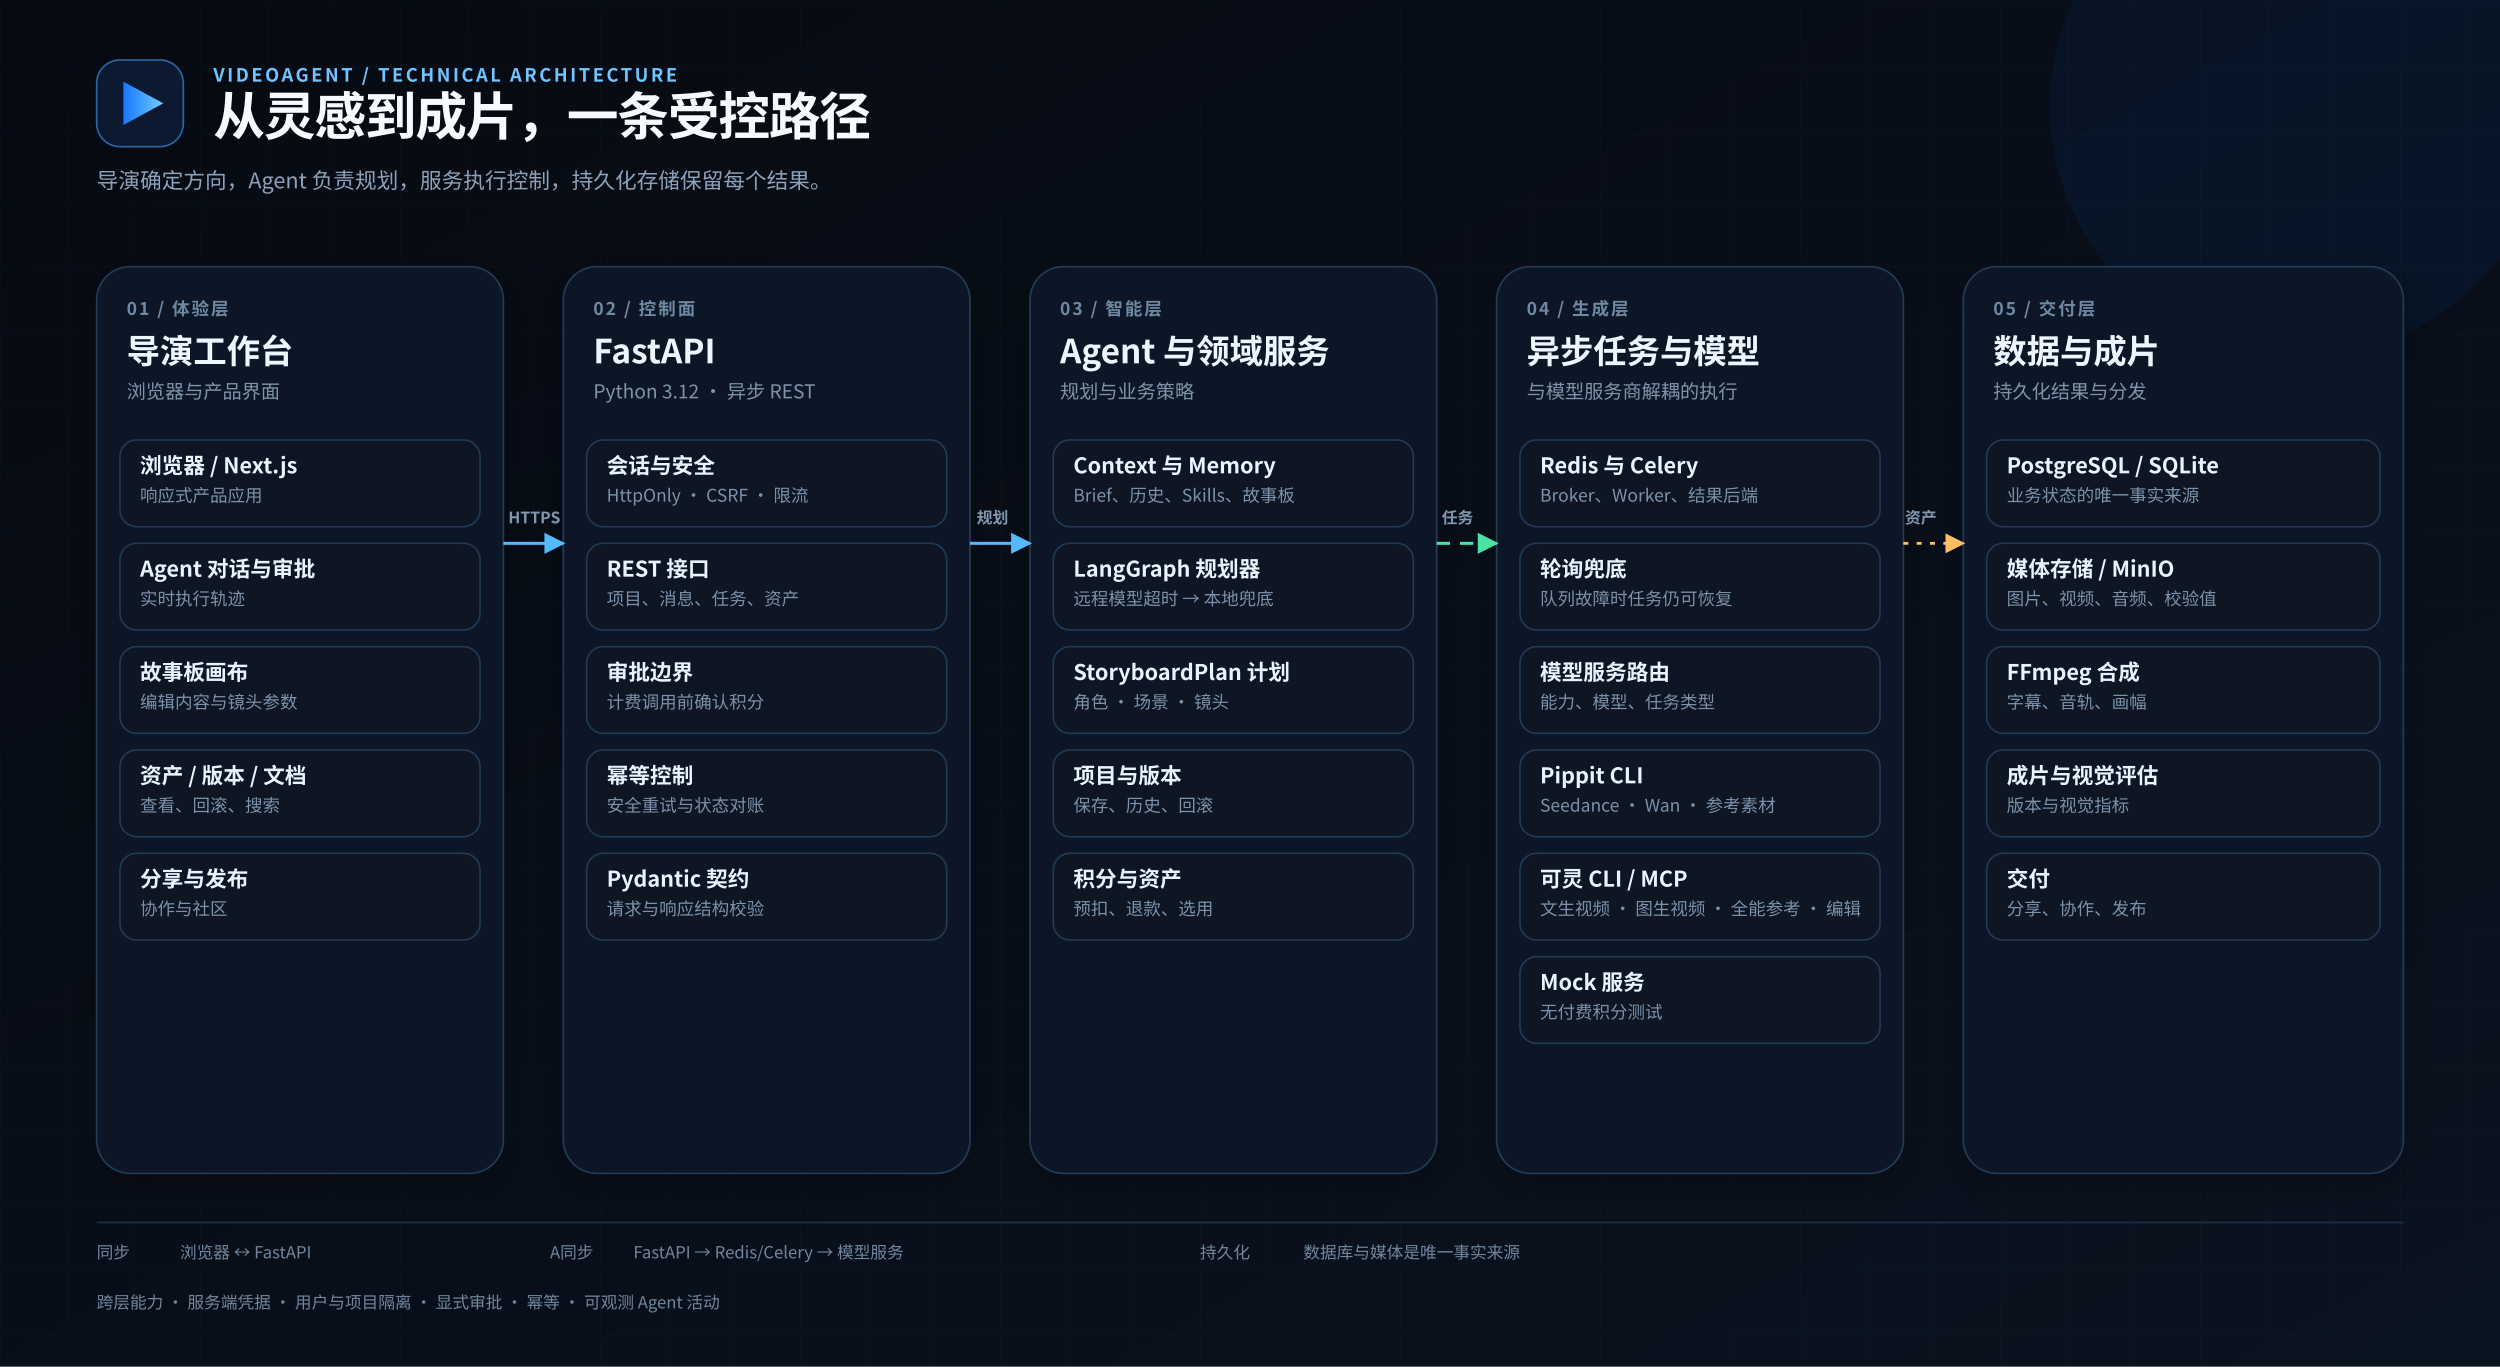
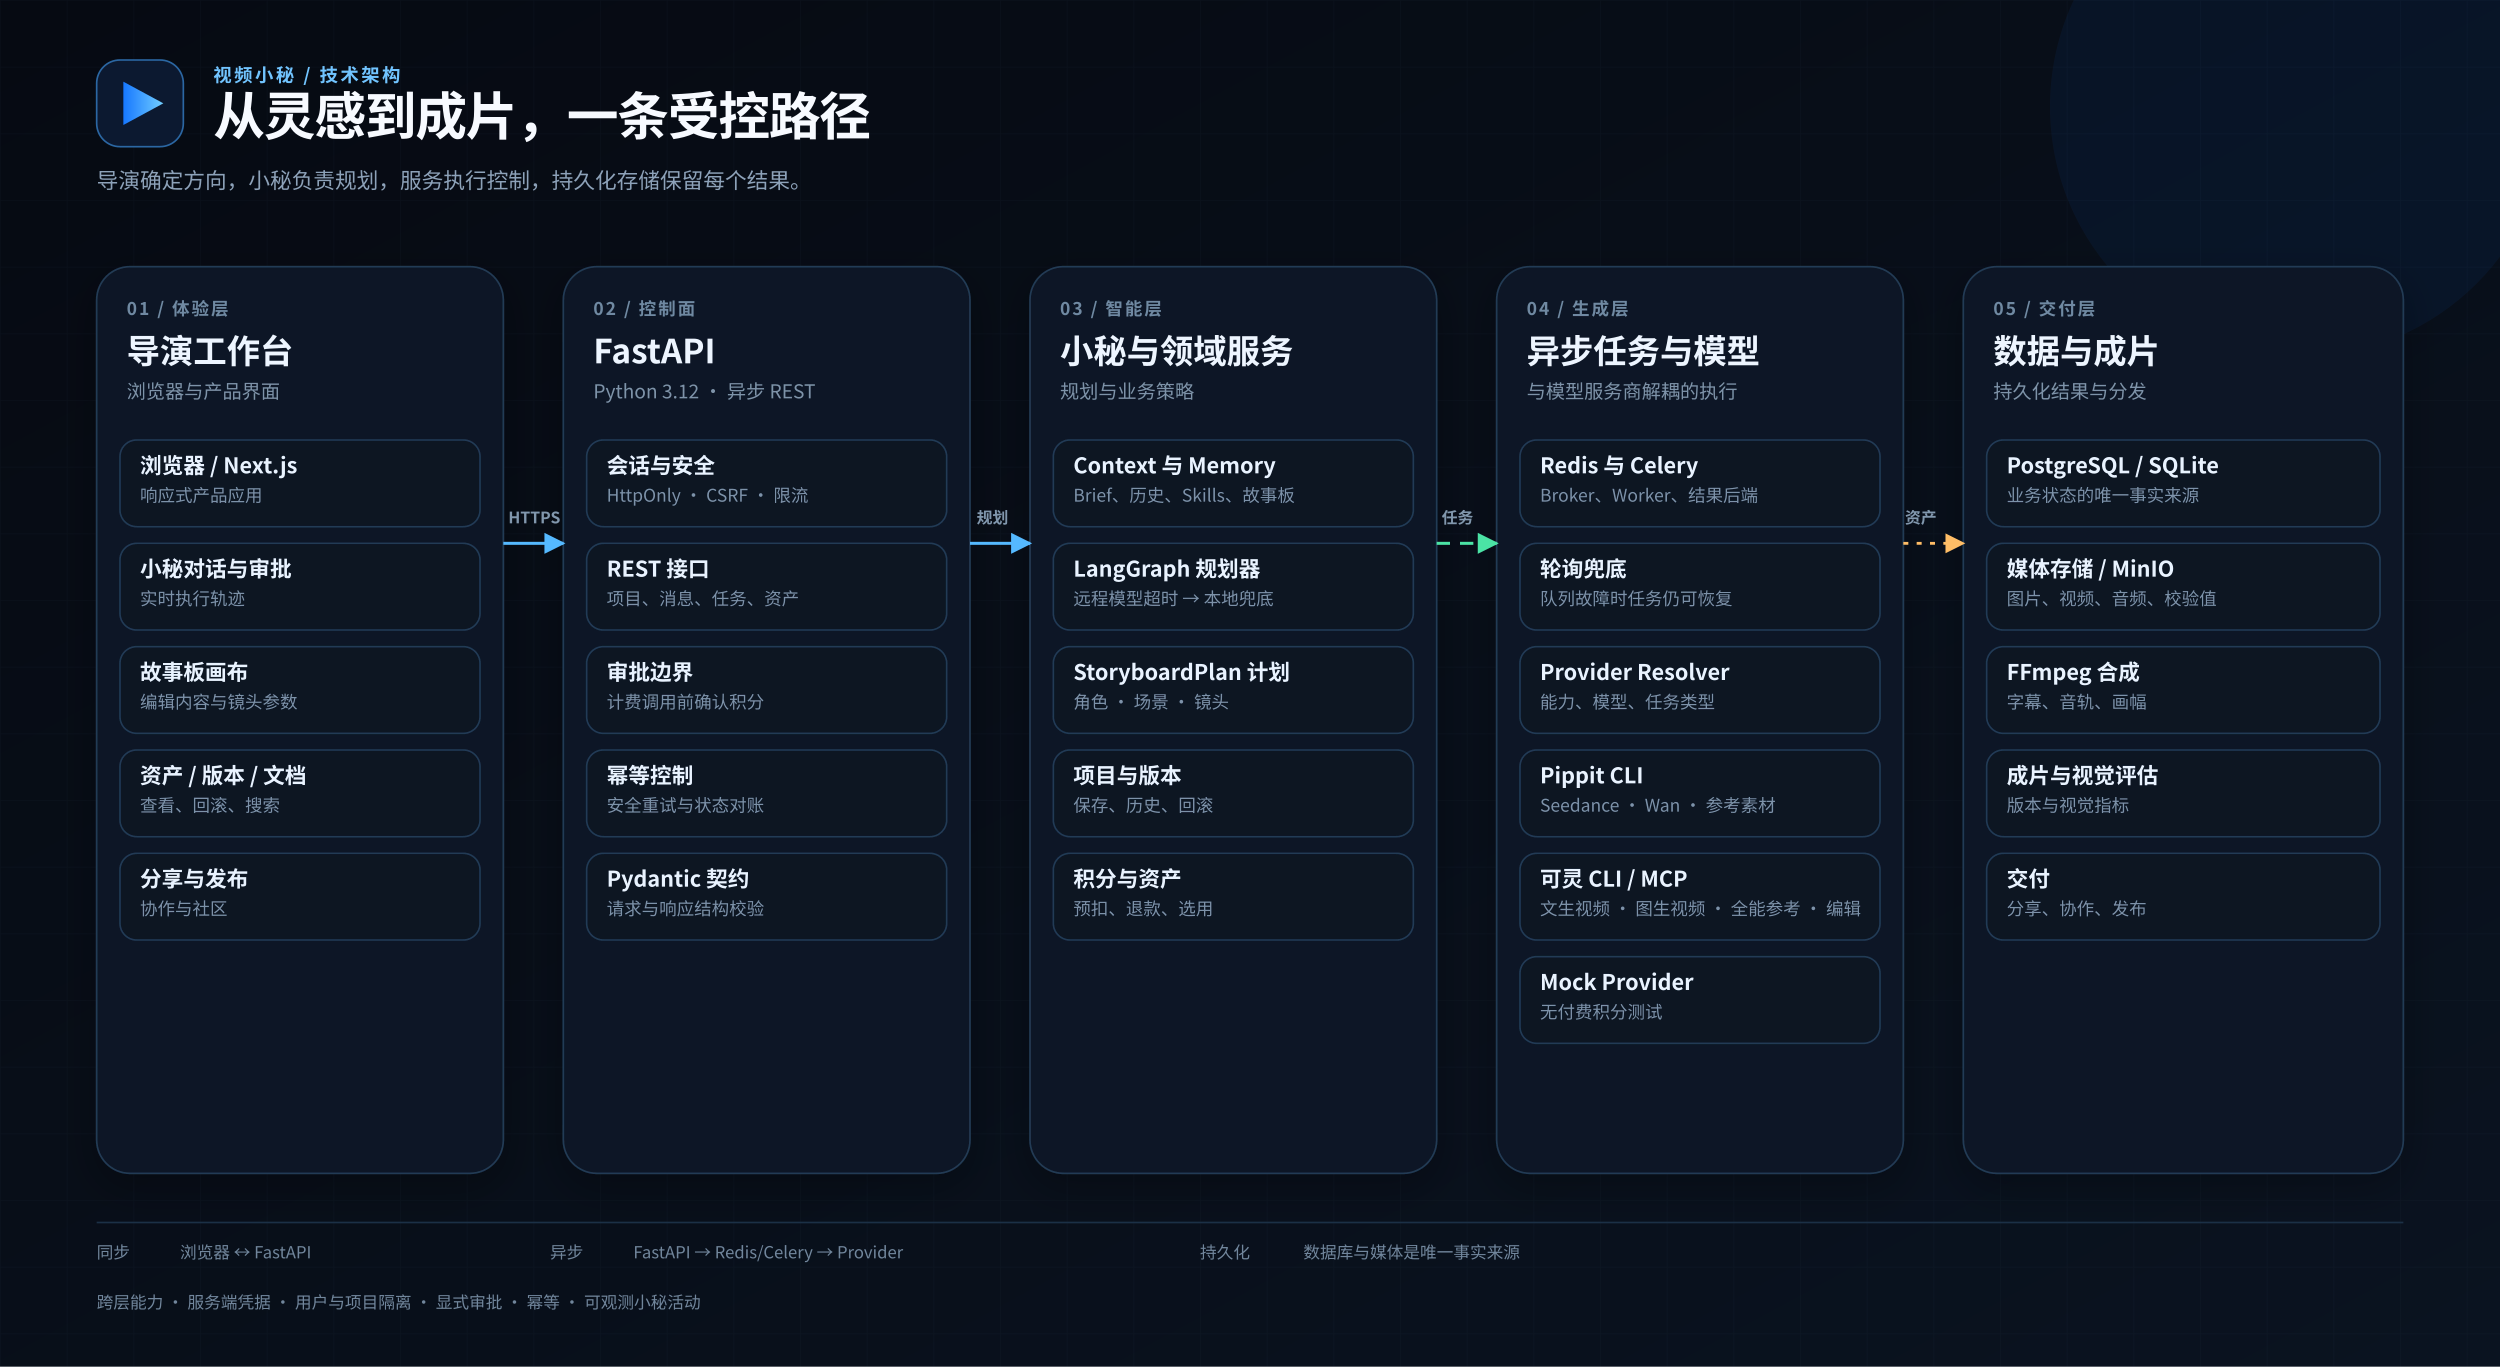
<svg xmlns="http://www.w3.org/2000/svg" width="1500" height="820" viewBox="0 0 1500 820" role="img" aria-labelledby="title desc">
  <defs>
    <linearGradient id="bg" x1="0" y1="0" x2="1" y2="1">
      <stop offset="0" stop-color="#060a12" />
      <stop offset="1" stop-color="#0a1320" />
    </linearGradient>
    <linearGradient id="logo" x1="0" y1="0" x2="1" y2="0">
      <stop offset="0" stop-color="#1677ff" />
      <stop offset="1" stop-color="#72ceff" />
    </linearGradient>
    <pattern id="grid" width="40" height="40" patternUnits="userSpaceOnUse">
      <path d="M40 0H0V40" fill="none" stroke="#b7d8ff" stroke-opacity=".025" />
    </pattern>
    <filter id="shadow" x="-15%" y="-15%" width="130%" height="140%">
      <feDropShadow dx="0" dy="8" stdDeviation="12" flood-color="#000" flood-opacity=".28" />
    </filter>
    <marker id="blue" viewBox="0 0 10 10" refX="9" refY="5" markerWidth="7" markerHeight="7" orient="auto">
      <path d="M0 0L10 5L0 10Z" fill="#55b9ff" />
    </marker>
    <marker id="green" viewBox="0 0 10 10" refX="9" refY="5" markerWidth="7" markerHeight="7" orient="auto">
      <path d="M0 0L10 5L0 10Z" fill="#4be3a5" />
    </marker>
    <marker id="amber" viewBox="0 0 10 10" refX="9" refY="5" markerWidth="7" markerHeight="7" orient="auto">
      <path d="M0 0L10 5L0 10Z" fill="#ffbd66" />
    </marker>
    <style>
      text { font-family: "Microsoft YaHei", "PingFang SC", "Noto Sans CJK SC", Manrope, sans-serif; }
      .brand { fill:#f7faff; font-size:31px; font-weight:700; letter-spacing:-.7px; }
      .kicker { fill:#71c4ff; font-size:11px; font-weight:700; letter-spacing:1.5px; }
      .subtitle { fill:#8da2b9; font-size:13px; }
      .step { fill:#6f89a2; font-size:10.5px; font-weight:700; letter-spacing:1.2px; }
      .column { fill:#edf5ff; font-size:20px; font-weight:700; }
      .column-sub { fill:#7e93a9; font-size:11.5px; }
      .chip { fill:#0a1422; stroke:#213a55; }
      .chip-title { fill:#e9f3ff; font-size:13px; font-weight:650; }
      .chip-copy { fill:#7d92a9; font-size:10.5px; }
      .card { fill:#0d1726; stroke:#243b55; }
      .flow { fill:none; stroke:#55b9ff; stroke-width:1.8; marker-end:url(#blue); }
      .flow-async { fill:none; stroke:#4be3a5; stroke-width:1.8; stroke-dasharray:8 6; marker-end:url(#green); }
      .flow-data { fill:none; stroke:#ffbd66; stroke-width:1.7; stroke-dasharray:3 5; marker-end:url(#amber); }
      .flow-label { fill:#8197ad; font-size:9.5px; font-weight:600; }
      .footer { fill:#71869c; font-size:10px; }
    </style>
  </defs>
  <rect width="1500" height="820" fill="url(#bg)" />
  <rect width="1500" height="820" fill="url(#grid)" />
  <circle cx="1380" cy="64" r="150" fill="#1677ff" opacity=".065" />
  <g transform="translate(58 36)">
    <rect width="52" height="52" rx="14" fill="#0c1930" stroke="#2b67a3" />
    <path d="M16 13L40 26L16 39Z" fill="url(#logo)" />
-     <text x="70" y="13" class="kicker">VIDEOAGENT / TECHNICAL ARCHITECTURE</text>
+     <text x="70" y="13" class="kicker">视频小秘 / 技术架构</text>
    <text x="70" y="45" class="brand">从灵感到成片，一条受控路径</text>
-     <text x="0" y="77" class="subtitle">导演确定方向，Agent 负责规划，服务执行控制，持久化存储保留每个结果。</text>
+     <text x="0" y="77" class="subtitle">导演确定方向，小秘负责规划，服务执行控制，持久化存储保留每个结果。</text>
  </g>
  <g transform="translate(58 160)" filter="url(#shadow)">
    <rect width="244" height="544" rx="20" class="card" />
    <text x="18" y="29" class="step">01 / 体验层</text>
    <text x="18" y="58" class="column">导演工作台</text>
    <text x="18" y="79" class="column-sub">浏览器与产品界面</text>
    <g transform="translate(14 104)">
      <rect width="216" height="52" rx="10" class="chip" />
      <text x="12" y="20" class="chip-title">浏览器 / Next.js</text>
      <text x="12" y="37" class="chip-copy">响应式产品应用</text>
      <rect y="62" width="216" height="52" rx="10" class="chip" />
-       <text x="12" y="82" class="chip-title">Agent 对话与审批</text>
+       <text x="12" y="82" class="chip-title">小秘对话与审批</text>
      <text x="12" y="99" class="chip-copy">实时执行轨迹</text>
      <rect y="124" width="216" height="52" rx="10" class="chip" />
      <text x="12" y="144" class="chip-title">故事板画布</text>
      <text x="12" y="161" class="chip-copy">编辑内容与镜头参数</text>
      <rect y="186" width="216" height="52" rx="10" class="chip" />
      <text x="12" y="206" class="chip-title">资产 / 版本 / 文档</text>
      <text x="12" y="223" class="chip-copy">查看、回滚、搜索</text>
      <rect y="248" width="216" height="52" rx="10" class="chip" />
      <text x="12" y="268" class="chip-title">分享与发布</text>
      <text x="12" y="285" class="chip-copy">协作与社区</text>
    </g>
  </g>
  <g transform="translate(338 160)" filter="url(#shadow)">
    <rect width="244" height="544" rx="20" class="card" />
    <text x="18" y="29" class="step">02 / 控制面</text>
    <text x="18" y="58" class="column">FastAPI</text>
    <text x="18" y="79" class="column-sub">Python 3.12 · 异步 REST</text>
    <g transform="translate(14 104)">
      <rect width="216" height="52" rx="10" class="chip" />
      <text x="12" y="20" class="chip-title">会话与安全</text>
      <text x="12" y="37" class="chip-copy">HttpOnly · CSRF · 限流</text>
      <rect y="62" width="216" height="52" rx="10" class="chip" />
      <text x="12" y="82" class="chip-title">REST 接口</text>
      <text x="12" y="99" class="chip-copy">项目、消息、任务、资产</text>
      <rect y="124" width="216" height="52" rx="10" class="chip" />
      <text x="12" y="144" class="chip-title">审批边界</text>
      <text x="12" y="161" class="chip-copy">计费调用前确认积分</text>
      <rect y="186" width="216" height="52" rx="10" class="chip" />
      <text x="12" y="206" class="chip-title">幂等控制</text>
      <text x="12" y="223" class="chip-copy">安全重试与状态对账</text>
      <rect y="248" width="216" height="52" rx="10" class="chip" />
      <text x="12" y="268" class="chip-title">Pydantic 契约</text>
      <text x="12" y="285" class="chip-copy">请求与响应结构校验</text>
    </g>
  </g>
  <g transform="translate(618 160)" filter="url(#shadow)">
    <rect width="244" height="544" rx="20" class="card" stroke="#2b6ca6" />
    <text x="18" y="29" class="step">03 / 智能层</text>
-     <text x="18" y="58" class="column">Agent 与领域服务</text>
+     <text x="18" y="58" class="column">小秘与领域服务</text>
    <text x="18" y="79" class="column-sub">规划与业务策略</text>
    <g transform="translate(14 104)">
      <rect width="216" height="52" rx="10" class="chip" />
      <text x="12" y="20" class="chip-title">Context 与 Memory</text>
      <text x="12" y="37" class="chip-copy">Brief、历史、Skills、故事板</text>
      <rect y="62" width="216" height="52" rx="10" class="chip" />
      <text x="12" y="82" class="chip-title">LangGraph 规划器</text>
      <text x="12" y="99" class="chip-copy">远程模型超时 → 本地兜底</text>
      <rect y="124" width="216" height="52" rx="10" class="chip" />
      <text x="12" y="144" class="chip-title">StoryboardPlan 计划</text>
      <text x="12" y="161" class="chip-copy">角色 · 场景 · 镜头</text>
      <rect y="186" width="216" height="52" rx="10" class="chip" />
      <text x="12" y="206" class="chip-title">项目与版本</text>
      <text x="12" y="223" class="chip-copy">保存、历史、回滚</text>
      <rect y="248" width="216" height="52" rx="10" class="chip" />
      <text x="12" y="268" class="chip-title">积分与资产</text>
      <text x="12" y="285" class="chip-copy">预扣、退款、选用</text>
    </g>
  </g>
  <g transform="translate(898 160)" filter="url(#shadow)">
    <rect width="244" height="544" rx="20" class="card" stroke="#28735a" />
    <text x="18" y="29" class="step" fill="#4be3a5">04 / 生成层</text>
    <text x="18" y="58" class="column">异步任务与模型</text>
    <text x="18" y="79" class="column-sub">与模型服务商解耦的执行</text>
    <g transform="translate(14 104)">
      <rect width="216" height="52" rx="10" class="chip" />
      <text x="12" y="20" class="chip-title">Redis 与 Celery</text>
      <text x="12" y="37" class="chip-copy">Broker、Worker、结果后端</text>
      <rect y="62" width="216" height="52" rx="10" class="chip" />
      <text x="12" y="82" class="chip-title">轮询兜底</text>
      <text x="12" y="99" class="chip-copy">队列故障时任务仍可恢复</text>
      <rect y="124" width="216" height="52" rx="10" class="chip" />
-       <text x="12" y="144" class="chip-title">模型服务路由</text>
+       <text x="12" y="144" class="chip-title">Provider Resolver</text>
      <text x="12" y="161" class="chip-copy">能力、模型、任务类型</text>
      <rect y="186" width="216" height="52" rx="10" class="chip" />
      <text x="12" y="206" class="chip-title">Pippit CLI</text>
      <text x="12" y="223" class="chip-copy">Seedance · Wan · 参考素材</text>
      <rect y="248" width="216" height="52" rx="10" class="chip" />
      <text x="12" y="268" class="chip-title">可灵 CLI / MCP</text>
      <text x="12" y="285" class="chip-copy">文生视频 · 图生视频 · 全能参考 · 编辑</text>
      <rect y="310" width="216" height="52" rx="10" class="chip" />
-       <text x="12" y="330" class="chip-title">Mock 服务</text>
+       <text x="12" y="330" class="chip-title">Mock Provider</text>
      <text x="12" y="347" class="chip-copy">无付费积分测试</text>
    </g>
  </g>
  <g transform="translate(1178 160)" filter="url(#shadow)">
    <rect width="264" height="544" rx="20" class="card" stroke="#8e5c26" />
    <text x="18" y="29" class="step" fill="#ffbd66">05 / 交付层</text>
    <text x="18" y="58" class="column">数据与成片</text>
    <text x="18" y="79" class="column-sub">持久化结果与分发</text>
    <g transform="translate(14 104)">
      <rect width="236" height="52" rx="10" class="chip" />
      <text x="12" y="20" class="chip-title">PostgreSQL / SQLite</text>
      <text x="12" y="37" class="chip-copy">业务状态的唯一事实来源</text>
      <rect y="62" width="236" height="52" rx="10" class="chip" />
      <text x="12" y="82" class="chip-title">媒体存储 / MinIO</text>
      <text x="12" y="99" class="chip-copy">图片、视频、音频、校验值</text>
      <rect y="124" width="236" height="52" rx="10" class="chip" />
      <text x="12" y="144" class="chip-title">FFmpeg 合成</text>
      <text x="12" y="161" class="chip-copy">字幕、音轨、画幅</text>
      <rect y="186" width="236" height="52" rx="10" class="chip" />
      <text x="12" y="206" class="chip-title">成片与视觉评估</text>
      <text x="12" y="223" class="chip-copy">版本与视觉指标</text>
      <rect y="248" width="236" height="52" rx="10" class="chip" />
      <text x="12" y="268" class="chip-title">交付</text>
      <text x="12" y="285" class="chip-copy">分享、协作、发布</text>
    </g>
  </g>
  <path d="M302 326H338" class="flow" />
  <path d="M582 326H618" class="flow" />
  <path d="M862 326H898" class="flow-async" />
  <path d="M1142 326H1178" class="flow-data" />
  <text x="305" y="314" class="flow-label">HTTPS</text>
  <text x="586" y="314" class="flow-label">规划</text>
  <text x="865" y="314" class="flow-label">任务</text>
  <text x="1143" y="314" class="flow-label">资产</text>
  <rect x="58" y="733" width="1384" height="1" fill="#1b3046" />
  <text x="58" y="755" class="footer">同步</text>
  <text x="108" y="755" class="footer">浏览器 ↔ FastAPI</text>
-   <text x="330" y="755" class="footer">A同步</text>
-   <text x="380" y="755" class="footer">FastAPI → Redis/Celery → 模型服务</text>
+   <text x="330" y="755" class="footer">异步</text>
+   <text x="380" y="755" class="footer">FastAPI → Redis/Celery → Provider</text>
  <text x="720" y="755" class="footer">持久化</text>
  <text x="782" y="755" class="footer">数据库与媒体是唯一事实来源</text>
-   <text x="58" y="785" class="footer">跨层能力  ·  服务端凭据  ·  用户与项目隔离  ·  显式审批  ·  幂等  ·  可观测 Agent 活动</text>
+   <text x="58" y="785" class="footer">跨层能力  ·  服务端凭据  ·  用户与项目隔离  ·  显式审批  ·  幂等  ·  可观测小秘活动</text>
</svg>
